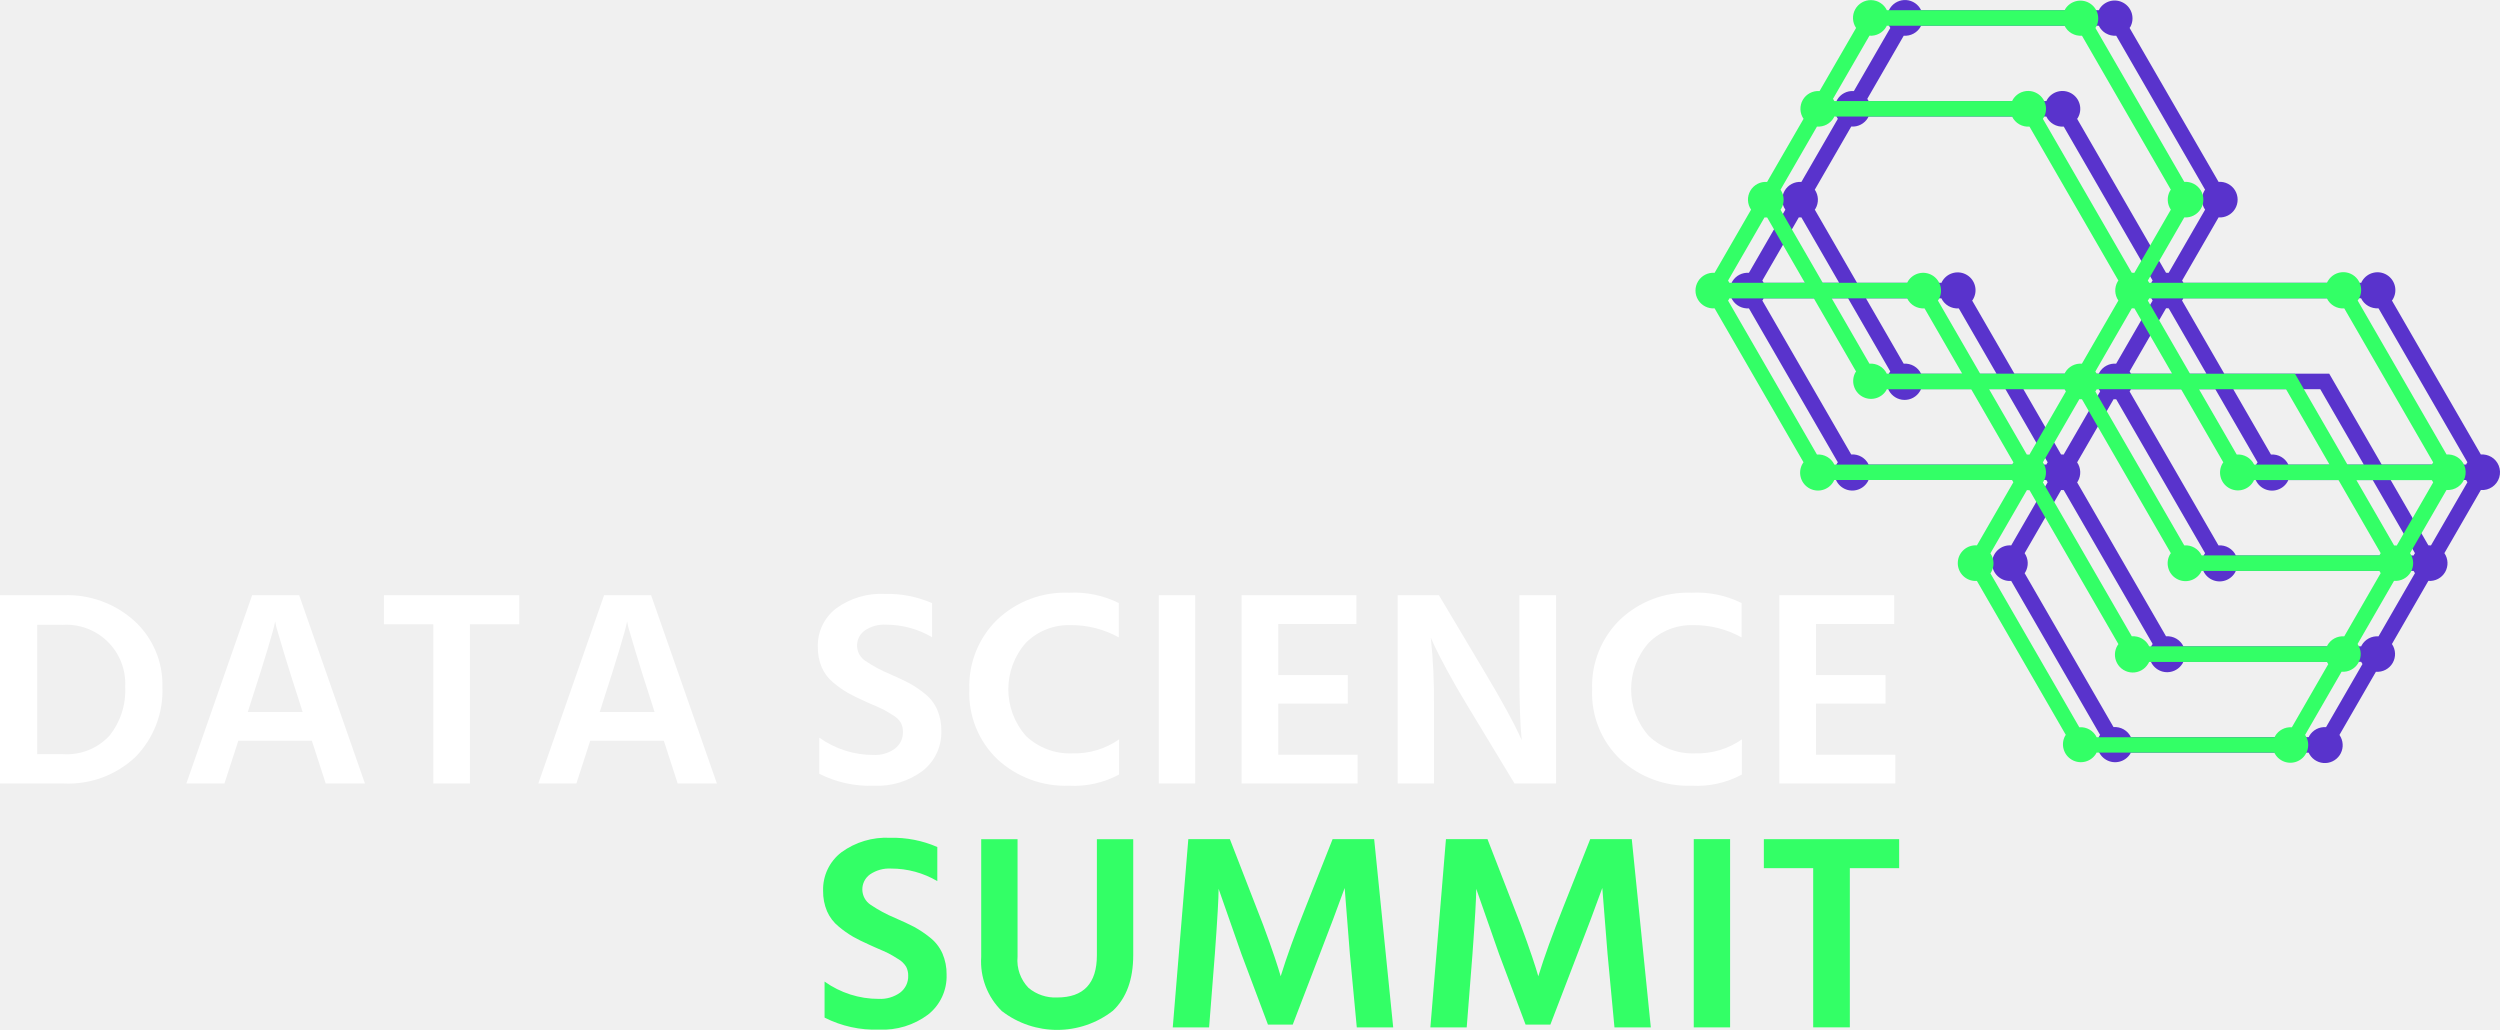
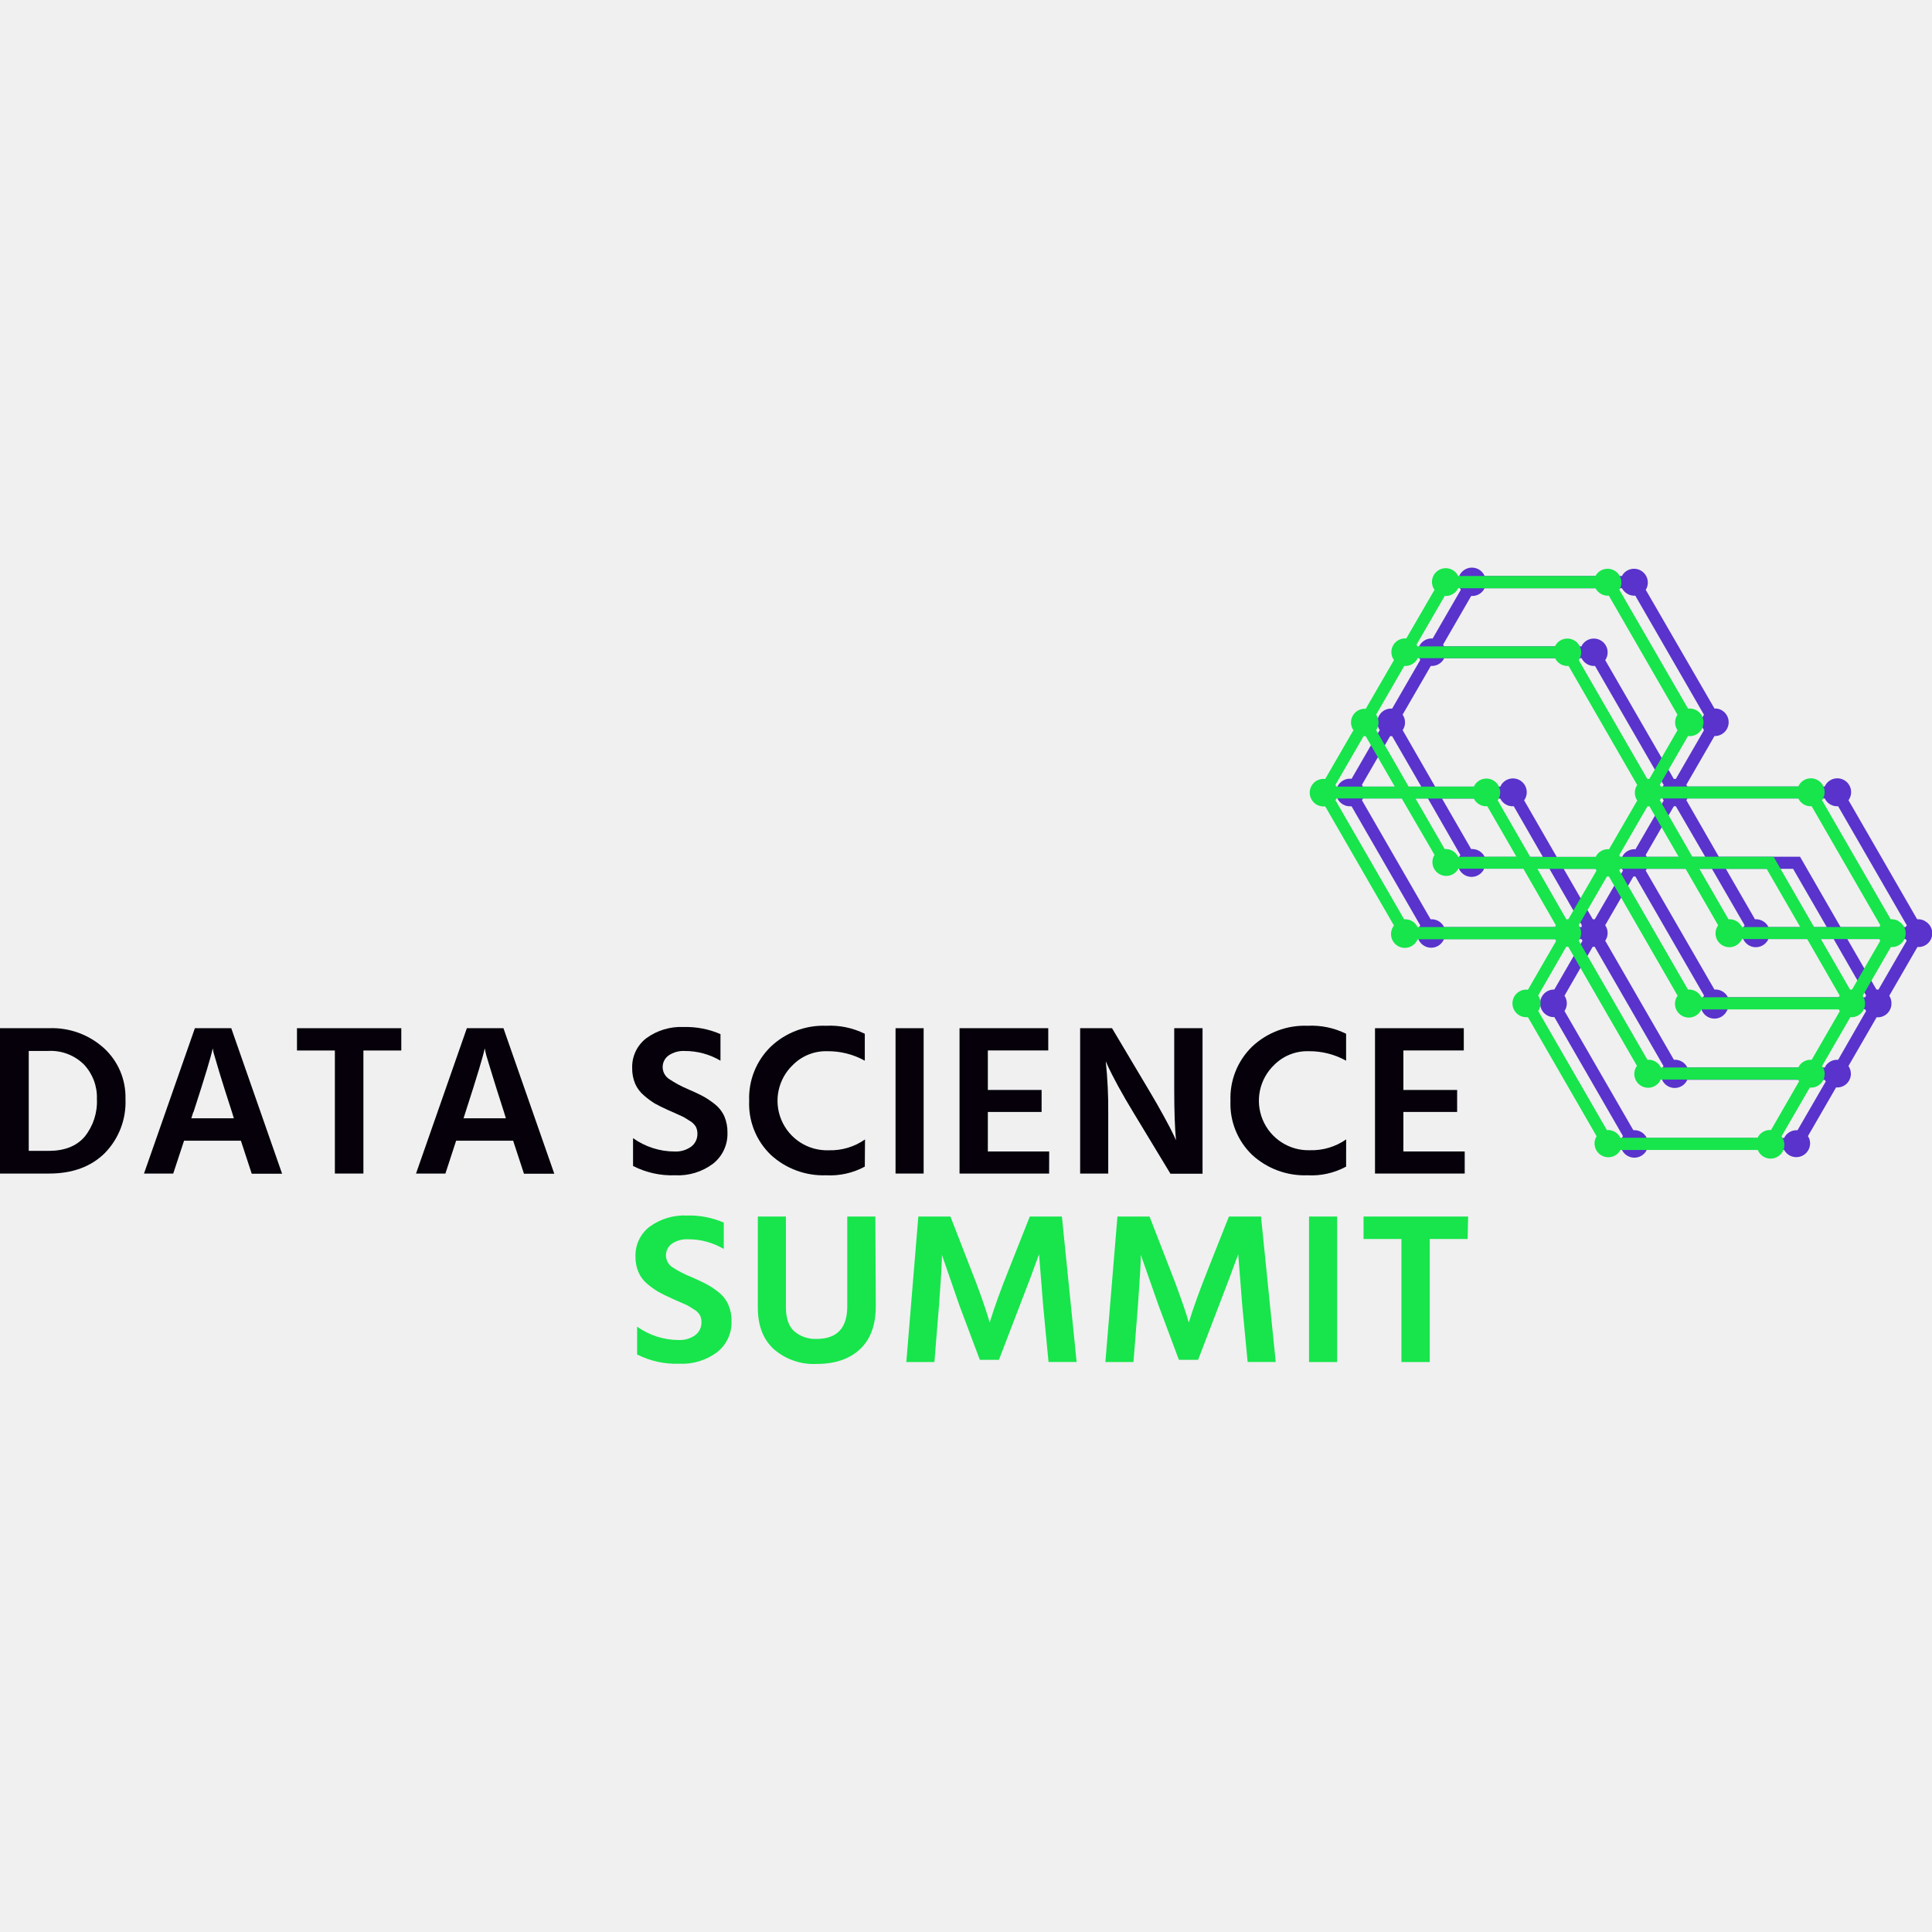
- <svg xmlns="http://www.w3.org/2000/svg" width="285.833" height="117.751" viewBox="0 0 285.833 117.751">
-   <path d="M282.967,240.944h-7.256V219.419h7.256a11.423,11.423,0,0,1,8.144,2.971,9.853,9.853,0,0,1,3.168,7.505,10.791,10.791,0,0,1-3.068,8,11.172,11.172,0,0,1-8.244,3.048m-.131-18.139h-2.869v14.786H282.9a6.647,6.647,0,0,0,5.31-2.092,8.254,8.254,0,0,0,1.815-5.6,6.742,6.742,0,0,0-7.191-7.09" transform="translate(-275.711 -151.365)" fill="#fff" />
-   <path d="M328.412,240.944h-4.355l7.521-21.525h5.379l7.519,21.525h-4.485l-1.583-4.886H330Zm2.968-9.1-.3.926h6.268l-.3-.958q-1.121-3.447-1.831-5.8t-.873-2.954l-.131-.639q-.3,1.6-2.837,9.422" transform="translate(-302.751 -151.365)" fill="#fff" />
-   <path d="M390.794,222.742h-5.64v18.2h-4.189v-18.2h-5.641V219.42h15.469Z" transform="translate(-331.424 -151.366)" fill="#fff" />
-   <path d="M419.718,240.944h-4.354l7.521-21.525h5.376l7.521,21.525H431.3l-1.583-4.886H421.3Zm2.969-9.1-.3.926h6.267l-.3-.958q-1.122-3.447-1.831-5.8t-.874-2.954l-.131-.639q-.3,1.6-2.837,9.422" transform="translate(-353.818 -151.365)" fill="#fff" />
-   <path d="M501.994,234.707a5.577,5.577,0,0,1-2.127,4.582A8.658,8.658,0,0,1,494.275,241a12.734,12.734,0,0,1-6.233-1.372V235.5a10.6,10.6,0,0,0,6.2,1.98,3.866,3.866,0,0,0,2.441-.717,2.321,2.321,0,0,0,.922-1.931,2.2,2.2,0,0,0-.231-1.022,2.539,2.539,0,0,0-.94-.895c-.473-.3-.835-.51-1.089-.639s-.775-.363-1.567-.7c-.22-.106-.385-.181-.494-.224q-1.222-.542-1.979-.972a11.882,11.882,0,0,1-1.65-1.166,4.666,4.666,0,0,1-1.335-1.757,5.789,5.789,0,0,1-.446-2.331,5.345,5.345,0,0,1,2.094-4.4,8.694,8.694,0,0,1,5.558-1.66,12.78,12.78,0,0,1,5.409,1.053v3.9a10.347,10.347,0,0,0-5.276-1.435,3.9,3.9,0,0,0-2.424.67,2.109,2.109,0,0,0-.475,2.944,2.087,2.087,0,0,0,.542.521,15.791,15.791,0,0,0,2.82,1.517q1.318.576,2.143,1.006a11.879,11.879,0,0,1,1.8,1.2,4.821,4.821,0,0,1,1.45,1.836,5.932,5.932,0,0,1,.482,2.438" transform="translate(-394.37 -151.163)" fill="#fff" />
-   <path d="M544.3,239.558a10.835,10.835,0,0,1-5.738,1.277,11.454,11.454,0,0,1-8.163-3.017,10.456,10.456,0,0,1-3.216-8,10.6,10.6,0,0,1,3.183-7.968,11.281,11.281,0,0,1,8.2-3.082,11.469,11.469,0,0,1,5.706,1.182v3.928a11.145,11.145,0,0,0-5.541-1.406,6.938,6.938,0,0,0-5.063,2,8.046,8.046,0,0,0,0,10.683,7.261,7.261,0,0,0,5.294,1.981,8.879,8.879,0,0,0,5.343-1.6Z" transform="translate(-416.355 -151.001)" fill="#fff" />
-   <rect width="4.156" height="21.525" transform="translate(132.493 68.054)" fill="#fff" />
-   <path d="M611.083,240.944H597.822V219.419h13.128v3.289h-8.938v5.844h7.951v3.258h-7.95v5.844h9.07Z" transform="translate(-455.865 -151.366)" fill="#fff" />
-   <path d="M642.472,240.944h-4.155V219.419h4.716l5.344,8.974q1.319,2.2,2.356,4.1t1.4,2.7l.364.8q-.266-2.65-.264-7.6v-8.974h4.189v21.525h-4.749L646.263,232q-1.286-2.108-2.325-4.04t-1.435-2.794l-.4-.894a66.927,66.927,0,0,1,.363,7.7Z" transform="translate(-478.514 -151.365)" fill="#fff" />
-   <path d="M705.879,239.558a10.835,10.835,0,0,1-5.738,1.277,11.457,11.457,0,0,1-8.163-3.017,10.45,10.45,0,0,1-3.217-8,10.6,10.6,0,0,1,3.184-7.968,11.283,11.283,0,0,1,8.2-3.082,11.462,11.462,0,0,1,5.705,1.182v3.928a11.144,11.144,0,0,0-5.54-1.406,6.934,6.934,0,0,0-5.062,2,8.046,8.046,0,0,0,0,10.683,7.257,7.257,0,0,0,5.293,1.981,8.881,8.881,0,0,0,5.344-1.6Z" transform="translate(-506.727 -151.001)" fill="#fff" />
-   <path d="M750.59,240.944H737.33V219.419h13.128v3.289h-8.94v5.844h7.949v3.258h-7.949v5.844h9.07Z" transform="translate(-533.891 -151.366)" fill="#fff" />
-   <path d="M811.509,117.239a2.031,2.031,0,0,0-1.171-.267l-10.164-17.6c.028-.042.061-.076.087-.119a2.042,2.042,0,0,0-3.475-2.147c-.022.034-.041.07-.061.1s-.038.089-.06.134H776.336a2.139,2.139,0,0,0-.153-.256l4.167-7.217a2.038,2.038,0,1,0,0-4.066L770.178,68.2c.029-.041.062-.077.087-.119a2.042,2.042,0,0,0-3.535-2.042c-.025.043-.038.09-.06.135H746.342a2.038,2.038,0,1,0-3.674,1.765,2.079,2.079,0,0,0,.152.264l-4.167,7.217a2.029,2.029,0,0,0-1.832,3.173l-4.168,7.217a2.03,2.03,0,0,0-1.832,3.172L726.655,96.2a2.038,2.038,0,1,0,0,4.065l10.164,17.6a1.32,1.32,0,0,0-.085.119,2.041,2.041,0,1,0,3.477,2.14c.02-.032.039-.065.057-.1s.038-.09.06-.135h20.328a2.173,2.173,0,0,0,.154.257l-4.167,7.218a2.038,2.038,0,1,0-.3,4.065,1.929,1.929,0,0,0,.3,0l10.164,17.605c-.027.041-.061.075-.086.119a2.042,2.042,0,0,0,3.534,2.042c.026-.044.039-.09.061-.134H790.65a2.039,2.039,0,1,0,3.68-1.756,1.931,1.931,0,0,0-.158-.272l4.168-7.219a2.029,2.029,0,0,0,1.831-3.173l4.167-7.218a2.029,2.029,0,0,0,1.832-3.172l4.167-7.217a2.038,2.038,0,0,0,1.169-3.8ZM767.475,68.824a2.023,2.023,0,0,0,1.172.267L778.811,86.7c-.027.04-.061.075-.086.119a2.034,2.034,0,0,0,.085,2.163L774.644,96.2a2,2,0,0,0-.3-.007l-10.164-17.6c.027-.041.061-.077.086-.12a2.042,2.042,0,0,0-3.537-2.042c-.025.043-.039.09-.061.134H740.341a2.159,2.159,0,0,0-.154-.256l4.167-7.218a2.037,2.037,0,0,0,1.917-1.007c.026-.044.039-.091.061-.135h20.328a2.031,2.031,0,0,0,.816.88m17.335,49.043c-.027.04-.061.075-.086.119a2.042,2.042,0,0,0,3.479,2.14c.02-.032.038-.065.056-.1s.039-.09.061-.135h9.657l4.829,8.363c-.028.041-.061.076-.087.12s-.039.09-.06.135H782.33a2.037,2.037,0,0,0-1.991-1.149l-10.161-17.6c.028-.041.062-.076.087-.119s.039-.09.061-.135h9.657Zm-2.78-8.364h9.95l4.974,8.618h-8.624a2.038,2.038,0,0,0-1.99-1.149Zm16.608,28.255a2.039,2.039,0,0,0-1.917,1.009c-.025.043-.038.091-.06.134H776.333a2.037,2.037,0,0,0-1.989-1.148l-10.165-17.605c.029-.041.062-.076.087-.119a2.038,2.038,0,0,0-.085-2.163l4.167-7.218a1.989,1.989,0,0,0,.3.006l10.164,17.6c-.028.041-.061.077-.086.12a2.042,2.042,0,0,0,3.479,2.139c.019-.032.038-.065.055-.1s.04-.09.062-.135h20.328a2.118,2.118,0,0,0,.153.257Zm-52.3-30.027a2.035,2.035,0,0,0-1.99-1.148l-4.311-7.468h8.623a2.04,2.04,0,0,0,1.991,1.148l4.311,7.468Zm5.841-8.363c.029-.041.062-.076.087-.119a2.042,2.042,0,0,0-3.474-2.147c-.022.034-.041.07-.06.1s-.039.089-.061.134h-9.658l-4.828-8.363c.027-.041.061-.075.085-.119a2.036,2.036,0,0,0-.085-2.164l4.167-7.218a2.035,2.035,0,0,0,1.917-1.009c.025-.043.039-.09.061-.135h20.328a2.04,2.04,0,0,0,1.991,1.15l10.163,17.6c-.027.042-.061.077-.086.121a2.035,2.035,0,0,0,.085,2.164l-4.17,7.218a2.036,2.036,0,0,0-1.917,1.007c-.025.045-.039.091-.061.135h-9.656ZM728.341,97.34a1.956,1.956,0,0,0-.153-.256l4.167-7.217a2.067,2.067,0,0,0,.3,0l4.312,7.468ZM766.657,109.5a1.932,1.932,0,0,0,.154.257l-4.167,7.218a2.059,2.059,0,0,0-.3-.007l-4.312-7.468Zm3.678-1.773a2,2,0,0,0-.154-.256l4.167-7.219a2.075,2.075,0,0,0,.3.007l4.311,7.468Zm-9.605,10.256c-.026.044-.039.089-.061.134H740.341a2.04,2.04,0,0,0-1.99-1.149l-10.164-17.6c.028-.041.061-.076.086-.119s.04-.09.061-.134h9.656l4.828,8.363c-.027.041-.061.076-.086.119a2.042,2.042,0,1,0,3.478,2.14c.019-.032.039-.064.057-.1s.038-.09.06-.135h9.657l4.829,8.365C760.787,117.908,760.753,117.944,760.73,117.987Zm1.62,3.051a2.053,2.053,0,0,0,.3.005l10.165,17.6c-.028.041-.062.077-.087.12a2.042,2.042,0,0,0,3.474,2.147c.021-.034.041-.069.06-.1s.039-.089.061-.134h20.328a2.145,2.145,0,0,0,.154.256l-4.167,7.217a2.037,2.037,0,0,0-1.917,1.009c-.025.043-.039.09-.061.134H770.331a2.038,2.038,0,0,0-1.991-1.149l-10.163-17.6c.028-.041.061-.077.086-.12a2.036,2.036,0,0,0-.085-2.163Zm42.288,6.331a2.063,2.063,0,0,0-.3-.006l-4.311-7.469h8.622a1.831,1.831,0,0,0,.154.257Zm4.083-9.382c-.025.044-.04.089-.061.134H799l-6-10.39h-12l-4.828-8.364c.027-.041.061-.076.085-.119s.039-.09.061-.134h20.328a2.038,2.038,0,0,0,1.99,1.148l10.164,17.605c-.027.04-.061.075-.085.119" transform="translate(-526.695 -65.008)" fill="#5933cc" />
-   <path d="M503.361,297.981a5.573,5.573,0,0,1-2.127,4.582,8.651,8.651,0,0,1-5.59,1.708,12.724,12.724,0,0,1-6.234-1.372v-4.12a10.61,10.61,0,0,0,6.2,1.98,3.871,3.871,0,0,0,2.441-.717,2.323,2.323,0,0,0,.922-1.932,2.209,2.209,0,0,0-.231-1.021,2.574,2.574,0,0,0-.94-.9c-.473-.3-.835-.51-1.089-.638s-.774-.362-1.565-.7q-.331-.159-.495-.224-1.222-.541-1.979-.973a11.722,11.722,0,0,1-1.649-1.165,4.644,4.644,0,0,1-1.336-1.757,5.777,5.777,0,0,1-.446-2.33A5.346,5.346,0,0,1,491.334,284a8.7,8.7,0,0,1,5.558-1.66,12.761,12.761,0,0,1,5.409,1.053v3.9a10.36,10.36,0,0,0-5.276-1.434,3.9,3.9,0,0,0-2.424.67,2.11,2.11,0,0,0,.067,3.466,15.815,15.815,0,0,0,2.819,1.517q1.319.574,2.144,1.005a11.972,11.972,0,0,1,1.8,1.2,4.821,4.821,0,0,1,1.451,1.836,5.924,5.924,0,0,1,.481,2.437" transform="translate(-395.135 -186.553)" fill="#3f6" />
-   <path d="M547.649,295.948q0,4.183-2.326,6.37a10.367,10.367,0,0,1-12.7.033,7.937,7.937,0,0,1-2.356-6.18V282.7h4.156V296.14a4.518,4.518,0,0,0,1.253,3.561,4.767,4.767,0,0,0,3.265,1.1q4.552,0,4.552-4.822V282.7h4.156Z" transform="translate(-418.083 -186.755)" fill="#3f6" />
-   <path d="M584.116,304.217H579.96l1.78-21.524h4.75l3.035,7.825q.792,1.98,1.486,3.944t.989,2.92l.3.991q1.025-3.321,2.837-7.856l3.1-7.825h4.75l2.177,21.524H601l-.791-8.4-.594-7.537q-1.187,3.289-2.836,7.537l-3.1,8.08h-2.836l-3.035-8.08-2.605-7.441q0,1.565-.429,7.441Z" transform="translate(-445.875 -186.753)" fill="#3f6" />
-   <path d="M650.949,304.217h-4.155l1.781-21.524h4.749l3.035,7.825q.793,1.98,1.486,3.944t.989,2.92l.3.991q1.025-3.321,2.837-7.856l3.1-7.825h4.75l2.177,21.524h-4.156l-.791-8.4-.6-7.537q-1.185,3.289-2.836,7.537l-3.1,8.08h-2.837l-3.035-8.08-2.605-7.441q0,1.565-.429,7.441Z" transform="translate(-483.255 -186.753)" fill="#3f6" />
-   <rect width="4.156" height="21.524" transform="translate(193.652 95.94)" fill="#3f6" />
-   <path d="M748.778,286.016h-5.639v18.2H738.95v-18.2h-5.641V282.7h15.469Z" transform="translate(-531.642 -186.756)" fill="#3f6" />
-   <path d="M802.616,117.232a2.039,2.039,0,0,0-1.174-.268l-10.163-17.6c.028-.042.061-.076.086-.119a2.042,2.042,0,1,0-3.474-2.147c-.021.034-.041.07-.061.1s-.038.089-.06.134H767.442a2.037,2.037,0,0,0-.154-.256l4.167-7.217a2.038,2.038,0,1,0,0-4.066l-10.164-17.6c.028-.041.061-.077.086-.119a2.042,2.042,0,0,0-3.534-2.042c-.025.043-.039.09-.061.135H737.451a2.038,2.038,0,1,0-3.522,2.029l-4.174,7.217a2.029,2.029,0,0,0-1.831,3.173L723.755,85.8a2.03,2.03,0,0,0-1.831,3.172l-4.168,7.219a2.038,2.038,0,1,0,0,4.065l10.164,17.6c-.028.04-.061.075-.086.119a2.042,2.042,0,0,0,3.479,2.14c.02-.032.038-.065.056-.1s.039-.09.061-.135h20.328a2.023,2.023,0,0,0,.154.256l-4.167,7.218a2.038,2.038,0,1,0-.3,4.065,1.928,1.928,0,0,0,.3,0l10.164,17.605c-.028.041-.062.075-.086.119a2.042,2.042,0,0,0,3.534,2.042c.025-.044.039-.09.061-.134h20.328a2.038,2.038,0,0,0,3.676-1.762,1.894,1.894,0,0,0-.153-.267l4.168-7.219a2.029,2.029,0,0,0,1.831-3.173l4.167-7.218a2.029,2.029,0,0,0,1.832-3.172l4.167-7.217a2.038,2.038,0,0,0,1.169-3.8ZM758.581,68.816a2.023,2.023,0,0,0,1.174.267l10.163,17.606a1.47,1.47,0,0,0-.086.119,2.034,2.034,0,0,0,.085,2.163l-4.167,7.219a1.992,1.992,0,0,0-.3-.007l-10.165-17.6c.027-.041.061-.077.086-.12a2.042,2.042,0,0,0-3.537-2.042c-.026.043-.039.09-.061.134H731.445a2.008,2.008,0,0,0-.154-.256l4.167-7.218a2.036,2.036,0,0,0,1.917-1.007c.026-.044.039-.091.061-.135h20.328a2.031,2.031,0,0,0,.817.88m17.336,49.043c-.028.04-.061.075-.086.119a2.042,2.042,0,0,0,3.478,2.14c.02-.032.038-.065.057-.1s.038-.09.061-.135h9.657l4.828,8.363c-.028.041-.061.076-.086.12s-.039.09-.061.135H773.439a2.038,2.038,0,0,0-1.991-1.149l-10.163-17.6c.029-.041.061-.076.086-.119s.039-.09.06-.135h9.658Zm-2.782-8.364h9.951l4.975,8.618h-8.623a2.039,2.039,0,0,0-1.99-1.149Zm16.609,28.255a2.038,2.038,0,0,0-1.917,1.009c-.025.043-.038.091-.06.134H767.44a2.037,2.037,0,0,0-1.989-1.148l-10.164-17.605c.027-.041.061-.076.086-.119a2.039,2.039,0,0,0-.085-2.163l4.167-7.218a2,2,0,0,0,.3.006l10.163,17.6c-.027.041-.061.077-.086.12a2.042,2.042,0,0,0,3.478,2.139c.019-.032.038-.065.056-.1s.039-.09.061-.135h20.328a2.013,2.013,0,0,0,.154.256Zm-52.3-30.027a2.036,2.036,0,0,0-1.99-1.148l-4.311-7.468h8.623a2.038,2.038,0,0,0,1.991,1.148l4.311,7.468Zm5.842-8.363c.028-.041.061-.076.087-.119a2.043,2.043,0,0,0-3.5-2.106c-.013.021-.025.042-.036.063-.025.042-.039.089-.061.134h-9.657l-4.828-8.363c.028-.041.061-.075.086-.119a2.033,2.033,0,0,0-.085-2.164l4.167-7.218a2.033,2.033,0,0,0,1.916-1.009c.025-.043.039-.09.061-.135h20.328a2.038,2.038,0,0,0,1.991,1.15l10.164,17.6c-.027.042-.061.077-.086.121a2.034,2.034,0,0,0,.085,2.164l-4.168,7.218a2.036,2.036,0,0,0-1.917,1.007c-.025.045-.039.091-.06.135h-9.657Zm-23.839-2.028a2.139,2.139,0,0,0-.154-.256l4.167-7.217a2.054,2.054,0,0,0,.3,0l4.312,7.468ZM757.763,109.5a2.088,2.088,0,0,0,.154.257l-4.167,7.218a2.063,2.063,0,0,0-.3-.007l-4.312-7.468Zm3.678-1.773a1.906,1.906,0,0,0-.154-.256l4.168-7.219a2.062,2.062,0,0,0,.3.007l4.312,7.468Zm-9.608,10.256c-.025.044-.038.089-.06.134H731.445a2.038,2.038,0,0,0-1.99-1.149l-10.163-17.6c.027-.041.061-.076.085-.119s.039-.09.061-.134H729.1l4.828,8.363c-.027.041-.061.076-.086.119a2.042,2.042,0,0,0,3.534,2.043c.026-.044.039-.09.061-.135h9.657l4.828,8.365c-.024.04-.057.075-.085.119m1.621,3.051a2.059,2.059,0,0,0,.3.005l10.164,17.6c-.028.041-.062.077-.086.12a2.042,2.042,0,1,0,3.474,2.147c.022-.034.041-.069.061-.1s.039-.089.061-.134h20.328a2.045,2.045,0,0,0,.154.256l-4.162,7.22a2.037,2.037,0,0,0-1.917,1.009c-.025.044-.039.089-.06.134H761.44a2.038,2.038,0,0,0-1.99-1.149l-10.163-17.6c.028-.041.061-.076.085-.119a2.033,2.033,0,0,0-.085-2.164Zm42.288,6.331a2.057,2.057,0,0,0-.3-.006l-4.311-7.469h8.623a1.993,1.993,0,0,0,.154.256Zm4.083-9.382c-.025.044-.038.089-.06.134h-9.657l-6-10.39H772.113l-4.829-8.364c.028-.041.061-.076.086-.119s.039-.09.061-.134h20.328a2.038,2.038,0,0,0,1.99,1.148l10.164,17.605c-.028.04-.061.075-.087.119Z" transform="translate(-521.718 -65)" fill="#3f6" />
+ <svg xmlns="http://www.w3.org/2000/svg" width="356.89" height="356.89" viewBox="0 0 356.89 147.02">
+   <defs>
+     <style>.a{fill:#05000a;}.b{fill:#5933cc;}.c{fill:#17e54b;}</style>
+   </defs>
+   <path class="a" d="M9.06,111.85H0V85H9.06a14.26,14.26,0,0,1,10.17,3.71,12.27,12.27,0,0,1,3.95,9.37,13.44,13.44,0,0,1-3.83,10Q15.53,111.85,9.06,111.85ZM8.9,89.2H5.31v18.46H9q4.37,0,6.63-2.61a10.32,10.32,0,0,0,2.27-7,8.81,8.81,0,0,0-2.41-6.36A8.73,8.73,0,0,0,8.9,89.2Z" />
+   <path class="a" d="M32,111.85H26.6L36,85h6.72l9.39,26.88H46.5l-2-6.1H34Zm3.71-11.37-.37,1.16H43.2l-.37-1.2c-.93-2.87-1.7-5.28-2.29-7.23s-.95-3.19-1.09-3.69l-.16-.8Q38.92,90.72,35.75,100.48Z" />
+   <path class="a" d="M74.13,89.12h-7v22.73H61.86V89.12h-7V85H74.13Z" />
+   <path class="a" d="M82.28,111.85H76.85L86.24,85H93l9.39,26.88h-5.6l-2-6.1H84.26ZM86,100.48l-.37,1.16h7.82l-.37-1.2q-1.39-4.31-2.28-7.23c-.59-2-1-3.19-1.09-3.69l-.17-.8Q89.16,90.72,86,100.48Z" />
+   <path class="a" d="M134.38,104.31a7,7,0,0,1-2.66,5.72,10.77,10.77,0,0,1-7,2.14,15.8,15.8,0,0,1-7.78-1.72v-5.14a13.25,13.25,0,0,0,7.74,2.47,4.83,4.83,0,0,0,3-.9,2.89,2.89,0,0,0,1.15-2.41,2.78,2.78,0,0,0-.29-1.27,3.17,3.17,0,0,0-1.18-1.12c-.59-.37-1-.64-1.36-.8s-1-.45-1.95-.88c-.28-.13-.48-.22-.62-.27-1-.46-1.84-.86-2.47-1.22A15,15,0,0,1,119,97.46a5.94,5.94,0,0,1-1.67-2.2,7.24,7.24,0,0,1-.55-2.91,6.67,6.67,0,0,1,2.61-5.5,10.86,10.86,0,0,1,6.94-2.07,16,16,0,0,1,6.76,1.31V91a12.87,12.87,0,0,0-6.59-1.79,4.85,4.85,0,0,0-3,.83,2.64,2.64,0,0,0-.59,3.68,2.44,2.44,0,0,0,.67.65,20.61,20.61,0,0,0,3.52,1.9c1.1.47,2,.89,2.68,1.25A15.18,15.18,0,0,1,132,99a6.05,6.05,0,0,1,1.81,2.29A7.4,7.4,0,0,1,134.38,104.31Z" />
+   <path class="a" d="M159.75,110.57a13.49,13.49,0,0,1-7.17,1.6,14.31,14.31,0,0,1-10.19-3.77,13.08,13.08,0,0,1-4-10,13.24,13.24,0,0,1,4-10,14.12,14.12,0,0,1,10.23-3.85,14.4,14.4,0,0,1,7.13,1.48V91a14,14,0,0,0-6.92-1.75,8.62,8.62,0,0,0-6.32,2.49,9.15,9.15,0,0,0,6.61,15.81,11.1,11.1,0,0,0,6.67-2Z" />
+   <path class="a" d="M170.62,111.85h-5.19V85h5.19Z" />
+   <path class="a" d="M193.8,111.85H177.25V85h16.39v4.11H182.48v7.3h9.93v4.06h-9.93v7.3h11.33Z" />
+   <path class="a" d="M204.72,111.85h-5.19V85h5.89l6.67,11.21q1.65,2.75,2.94,5.12c.86,1.58,1.45,2.71,1.75,3.37l.46,1q-.33-3.32-.33-9.49V85h5.23v26.88h-5.93l-6.76-11.17q-1.6-2.62-2.9-5c-.87-1.61-1.46-2.77-1.79-3.49l-.5-1.12a83.45,83.45,0,0,1,.46,9.61Z" />
+   <path class="a" d="M248.66,110.57a13.45,13.45,0,0,1-7.16,1.6,14.33,14.33,0,0,1-10.2-3.77,13.07,13.07,0,0,1-4-10,13.23,13.23,0,0,1,4-10,14.13,14.13,0,0,1,10.24-3.85,14.36,14.36,0,0,1,7.12,1.48V91a13.94,13.94,0,0,0-6.92-1.75,8.62,8.62,0,0,0-6.32,2.49A9.15,9.15,0,0,0,242,107.54a11.1,11.1,0,0,0,6.67-2Z" />
+   <path class="a" d="M270.57,111.85H254V85H270.4v4.11H259.24v7.3h9.93v4.06h-9.93v7.3h11.33Z" />
+   <path class="b" d="M355.62,65.22a2.52,2.52,0,0,0-1.47-.34l-12.69-22a.83.83,0,0,0,.11-.15,2.55,2.55,0,0,0-4.34-2.68s-.05.09-.07.13-.05.12-.08.17H311.7a3.37,3.37,0,0,0-.19-.32l5.2-9a2.55,2.55,0,0,0,.38-5.08,2.41,2.41,0,0,0-.38,0L304,4a.83.83,0,0,0,.11-.15,2.55,2.55,0,0,0-4.41-2.55c0,.06,0,.12-.08.17H274.25a2.55,2.55,0,1,0-4.59,2.21c.06.11.12.22.19.33l-5.2,9a2.53,2.53,0,0,0-2.72,2.33,2.5,2.5,0,0,0,.43,1.63l-5.2,9a2.52,2.52,0,0,0-2.72,2.33,2.48,2.48,0,0,0,.43,1.63l-5.2,9a2.55,2.55,0,1,0-.38,5.08h.38l12.69,22-.1.15a2.55,2.55,0,1,0,4.34,2.67l.07-.12.08-.17h25.38a2.07,2.07,0,0,0,.19.32l-5.2,9a2.55,2.55,0,0,0-.38,5.08,2.41,2.41,0,0,0,.38,0l12.69,22s-.08.09-.11.15a2.55,2.55,0,0,0,4.42,2.55c0-.06,0-.11.07-.17h25.38a2.55,2.55,0,0,0,4.6-2.19,2.33,2.33,0,0,0-.2-.34l5.2-9a2.53,2.53,0,0,0,2.73-2.32,2.58,2.58,0,0,0-.44-1.64l5.2-9a2.53,2.53,0,0,0,2.73-2.33A2.57,2.57,0,0,0,349,79l5.2-9a2.54,2.54,0,0,0,1.46-4.74Zm-55-60.45a2.56,2.56,0,0,0,1.46.33l12.69,22-.11.15a2.55,2.55,0,0,0,.11,2.7l-5.2,9h-.38L296.52,17l.11-.15a2.55,2.55,0,0,0-4.42-2.55c0,.05,0,.11-.07.17H266.76a2.46,2.46,0,0,0-.19-.32l5.2-9a2.52,2.52,0,0,0,2.39-1.26c0-.05,0-.11.08-.16h25.38A2.58,2.58,0,0,0,300.64,4.77ZM322.28,66l-.11.15a2.55,2.55,0,0,0,4.35,2.67l.07-.12a1.22,1.22,0,0,0,.07-.17h12.06l6,10.44c0,.06-.08.1-.11.15s-.05.12-.07.17H319.19a2.55,2.55,0,0,0-2.49-1.43L304,55.88l.11-.15c0-.06.05-.12.08-.17h12.05Zm-3.47-10.44h12.42l6.22,10.76H326.68a2.55,2.55,0,0,0-2.49-1.44Zm20.74,35.28a2.53,2.53,0,0,0-2.4,1.26c0,.05,0,.11-.07.16H311.7a2.55,2.55,0,0,0-2.49-1.43l-12.69-22,.11-.15a2.51,2.51,0,0,0-.11-2.7l5.21-9h.37l12.69,22a.83.83,0,0,1-.11.15A2.55,2.55,0,1,0,319,81.79a.75.75,0,0,1,.07-.12.87.87,0,0,0,.07-.17h25.38a1.73,1.73,0,0,0,.2.32Zm-65.3-37.5a2.55,2.55,0,0,0-2.49-1.43l-5.38-9.33h10.76A2.55,2.55,0,0,0,279.63,44L285,53.34Zm7.29-10.44a.83.83,0,0,0,.11-.15,2.55,2.55,0,0,0-4.34-2.68l-.07.13c0,.06-.05.12-.08.17H265.1l-6-10.44.11-.15a2.53,2.53,0,0,0-.11-2.7l5.21-9a2.56,2.56,0,0,0,2.39-1.26c0-.06.05-.12.08-.17h25.38a2.54,2.54,0,0,0,2.48,1.43l12.69,22a.83.83,0,0,1-.11.15,2.57,2.57,0,0,0,.11,2.71l-5.21,9a2.52,2.52,0,0,0-2.39,1.26,1.11,1.11,0,0,0-.07.16H287.57Zm-29.77-2.53a2.07,2.07,0,0,0-.19-.32l5.21-9h.37l5.38,9.32Zm47.85,15.19a2.07,2.07,0,0,0,.19.32l-5.21,9h-.37l-5.38-9.32Zm4.59-2.22L304,53l5.2-9a2.29,2.29,0,0,0,.37,0L315,53.34Zm-12,12.81s0,.11-.07.17H266.76a2.55,2.55,0,0,0-2.49-1.44l-12.69-22a.83.83,0,0,0,.11-.15s.05-.11.08-.17h12l6,10.45-.11.15a2.55,2.55,0,0,0,4.35,2.67l.07-.12c0-.06,0-.12.07-.17h12.06l6,10.44-.11.15Zm2,3.81h.37L307.3,92l-.11.15a2.55,2.55,0,1,0,4.34,2.68l.08-.13c0-.06.05-.12.07-.17h25.38a2.14,2.14,0,0,0,.2.32l-5.21,9a2.54,2.54,0,0,0-2.39,1.26c0,.05-.05.11-.08.17H304.2a2.53,2.53,0,0,0-2.48-1.44L289,81.82s.07-.09.1-.15A2.53,2.53,0,0,0,289,79Zm52.8,7.9a2.41,2.41,0,0,0-.38,0l-5.38-9.33h10.77a2.07,2.07,0,0,0,.19.32Zm5.1-11.71a.89.89,0,0,0-.08.17H340l-7.49-13h-15l-6-10.44a.83.83,0,0,0,.11-.15s.05-.11.08-.17h25.38A2.53,2.53,0,0,0,339.55,44l12.69,22-.1.15Z" />
+   <path class="c" d="M135.13,139.13a7,7,0,0,1-2.66,5.72,10.81,10.81,0,0,1-7,2.13,15.93,15.93,0,0,1-7.78-1.71v-5.14a13.25,13.25,0,0,0,7.74,2.47,4.83,4.83,0,0,0,3-.9,2.92,2.92,0,0,0,1.15-2.41,2.73,2.73,0,0,0-.29-1.28,3.19,3.19,0,0,0-1.17-1.11c-.59-.37-1-.64-1.36-.8s-1-.45-2-.88l-.62-.28c-1-.45-1.84-.85-2.47-1.21a15.38,15.38,0,0,1-2.06-1.46,5.78,5.78,0,0,1-1.66-2.19,7.09,7.09,0,0,1-.56-2.91,6.66,6.66,0,0,1,2.61-5.5,10.88,10.88,0,0,1,6.94-2.07,16,16,0,0,1,6.76,1.31v4.87a12.85,12.85,0,0,0-6.59-1.79,4.87,4.87,0,0,0-3,.83,2.63,2.63,0,0,0,.09,4.33A19.21,19.21,0,0,0,127.8,131c1.09.48,2,.9,2.67,1.26a14.87,14.87,0,0,1,2.25,1.49,6.08,6.08,0,0,1,1.81,2.3A7.37,7.37,0,0,1,135.13,139.13Z" />
+   <path class="c" d="M161.78,136.34q0,5.22-2.91,7.95t-8,2.73a11.2,11.2,0,0,1-7.88-2.69q-3-2.69-3-7.71V119.79h5.19v16.79c0,2,.52,3.53,1.57,4.44a6,6,0,0,0,4.08,1.38c3.78,0,5.68-2,5.68-6V119.79h5.19Z" />
+   <path class="c" d="M172.61,146.67h-5.19l2.22-26.88h5.93l3.79,9.77q1,2.48,1.86,4.92c.57,1.64,1,2.85,1.23,3.65l.37,1.24q1.27-4.16,3.54-9.81l3.87-9.77h5.93l2.72,26.87h-5.19l-1-10.49-.75-9.41q-1.47,4.11-3.54,9.41l-3.87,10.09H181l-3.79-10.09L174,126.88c0,1.31-.18,4.4-.54,9.29Z" />
+   <path class="c" d="M209.38,146.67h-5.19l2.23-26.88h5.93l3.79,9.77c.66,1.65,1.27,3.29,1.85,4.92s1,2.85,1.24,3.65l.37,1.24q1.28-4.16,3.54-9.81l3.87-9.77h5.93l2.72,26.87h-5.19l-1-10.49-.74-9.41q-1.49,4.11-3.54,9.41l-3.87,10.09h-3.55L214,136.17l-3.26-9.29c0,1.31-.18,4.4-.53,9.29Z" />
+   <path class="c" d="M247,146.67h-5.19V119.79H247Z" />
+   <path class="c" d="M271.11,123.94h-7v22.73h-5.23V123.94h-7v-4.15h19.32Z" />
+   <path class="c" d="M350.73,65.22a2.54,2.54,0,0,0-1.47-.34l-12.69-22a.83.83,0,0,0,.11-.15,2.55,2.55,0,0,0-4.34-2.68s0,.09-.07.13,0,.12-.08.17H306.81a3.37,3.37,0,0,0-.19-.32l5.2-9a2.55,2.55,0,1,0,.37-5.08,2.29,2.29,0,0,0-.37,0L299.13,4s.07-.09.1-.15a2.55,2.55,0,0,0-4.41-2.55c0,.06-.05.12-.08.17H269.36a2.54,2.54,0,0,0-4.59,2.19A1.75,1.75,0,0,0,265,4l-5.22,9a2.53,2.53,0,0,0-2.28,4l-5.21,9a2.53,2.53,0,0,0-2.72,2.33,2.49,2.49,0,0,0,.44,1.63l-5.21,9a2.55,2.55,0,1,0-.38,5.08h.39l12.69,22-.11.15a2.55,2.55,0,1,0,4.34,2.67.75.75,0,0,0,.07-.12,1.3,1.3,0,0,0,.08-.17h25.38a3.37,3.37,0,0,0,.19.32l-5.2,9a2.55,2.55,0,1,0-.37,5.08,2.29,2.29,0,0,0,.37,0l12.69,22s-.07.09-.1.15a2.55,2.55,0,0,0,4.41,2.55l.08-.17h25.38a2.55,2.55,0,1,0,4.59-2.2,2.23,2.23,0,0,0-.2-.33l5.21-9a2.53,2.53,0,0,0,2.28-4l5.21-9a2.53,2.53,0,0,0,2.72-2.33,2.56,2.56,0,0,0-.43-1.63l5.2-9a2.54,2.54,0,0,0,1.46-4.74Zm-55-60.45a2.56,2.56,0,0,0,1.46.33l12.69,22-.11.15a2.55,2.55,0,0,0,.11,2.7l-5.2,9h-.38L291.63,17l.11-.15a2.55,2.55,0,0,0-4.42-2.55.87.87,0,0,0-.07.17H261.86a1.69,1.69,0,0,0-.19-.32l5.21-9a2.52,2.52,0,0,0,2.39-1.26,1.11,1.11,0,0,0,.07-.16h25.39A2.52,2.52,0,0,0,295.75,4.77ZM317.39,66l-.11.15a2.55,2.55,0,0,0,4.35,2.67.75.75,0,0,1,.07-.12,1.22,1.22,0,0,0,.07-.17h12.06l6,10.44-.11.15c0,.06-.05.12-.07.17H314.3a2.55,2.55,0,0,0-2.49-1.43l-12.69-22,.11-.15c0-.06,0-.12.08-.17h12.05Zm-3.47-10.44h12.42l6.21,10.76H321.79a2.55,2.55,0,0,0-2.49-1.44Zm20.74,35.28a2.53,2.53,0,0,0-2.4,1.26c0,.05,0,.11-.07.16H306.81a2.55,2.55,0,0,0-2.49-1.43l-12.69-22,.11-.15a2.53,2.53,0,0,0-.11-2.7l5.21-9h.37L309.9,79c0,.06-.08.1-.11.15a2.55,2.55,0,1,0,4.35,2.67.75.75,0,0,1,.07-.12.87.87,0,0,0,.07-.17h25.38a1.73,1.73,0,0,0,.2.32Zm-65.31-37.5a2.54,2.54,0,0,0-2.48-1.43l-5.38-9.33h10.76A2.55,2.55,0,0,0,274.74,44l5.38,9.32Zm7.3-10.44s.08-.09.11-.15a2.55,2.55,0,0,0-4.37-2.63.56.56,0,0,1-.05.08c0,.06,0,.12-.07.17H260.21l-6-10.44.11-.15a2.55,2.55,0,0,0-.11-2.7l5.2-9a2.56,2.56,0,0,0,2.4-1.26c0-.06.05-.12.07-.17h25.38a2.55,2.55,0,0,0,2.49,1.43l12.69,22c0,.06-.08.1-.11.15a2.57,2.57,0,0,0,.11,2.71l-5.21,9a2.52,2.52,0,0,0-2.39,1.26,1.11,1.11,0,0,0-.07.16H282.68Zm-29.77-2.53a2.07,2.07,0,0,0-.19-.32l5.21-9h.37l5.38,9.32Zm47.85,15.19a1.5,1.5,0,0,0,.19.32l-5.21,9h-.37L284,55.56Zm4.59-2.22a2.8,2.8,0,0,0-.2-.32l5.21-9a2.29,2.29,0,0,0,.37,0l5.39,9.32Zm-12,12.81s-.05.11-.08.17H261.86a2.53,2.53,0,0,0-2.48-1.44l-12.69-22s.08-.09.11-.15a.87.87,0,0,0,.07-.17h12.06L265,53a.83.83,0,0,0-.11.15,2.55,2.55,0,0,0,4.41,2.55c0-.06.05-.12.08-.17H281.4l6,10.44Zm2,3.81h.38l12.69,22a.83.83,0,0,0-.11.15,2.55,2.55,0,1,0,4.34,2.68s.05-.09.07-.13.05-.12.08-.17h25.38a3.37,3.37,0,0,0,.19.32l-5.19,9a2.56,2.56,0,0,0-2.4,1.26c0,.06,0,.12-.07.17H299.32a2.55,2.55,0,0,0-2.49-1.43l-12.69-22s.08-.09.11-.14a2.57,2.57,0,0,0-.11-2.71Zm52.8,7.9a2.29,2.29,0,0,0-.37,0l-5.38-9.33h10.76a2.14,2.14,0,0,0,.2.32Zm5.1-11.71a.87.87,0,0,0-.07.17H335.11l-7.49-13h-15l-6-10.44a.83.83,0,0,0,.11-.15s0-.11.08-.17h25.38A2.53,2.53,0,0,0,334.66,44l12.69,22-.11.15Z" />
</svg>
